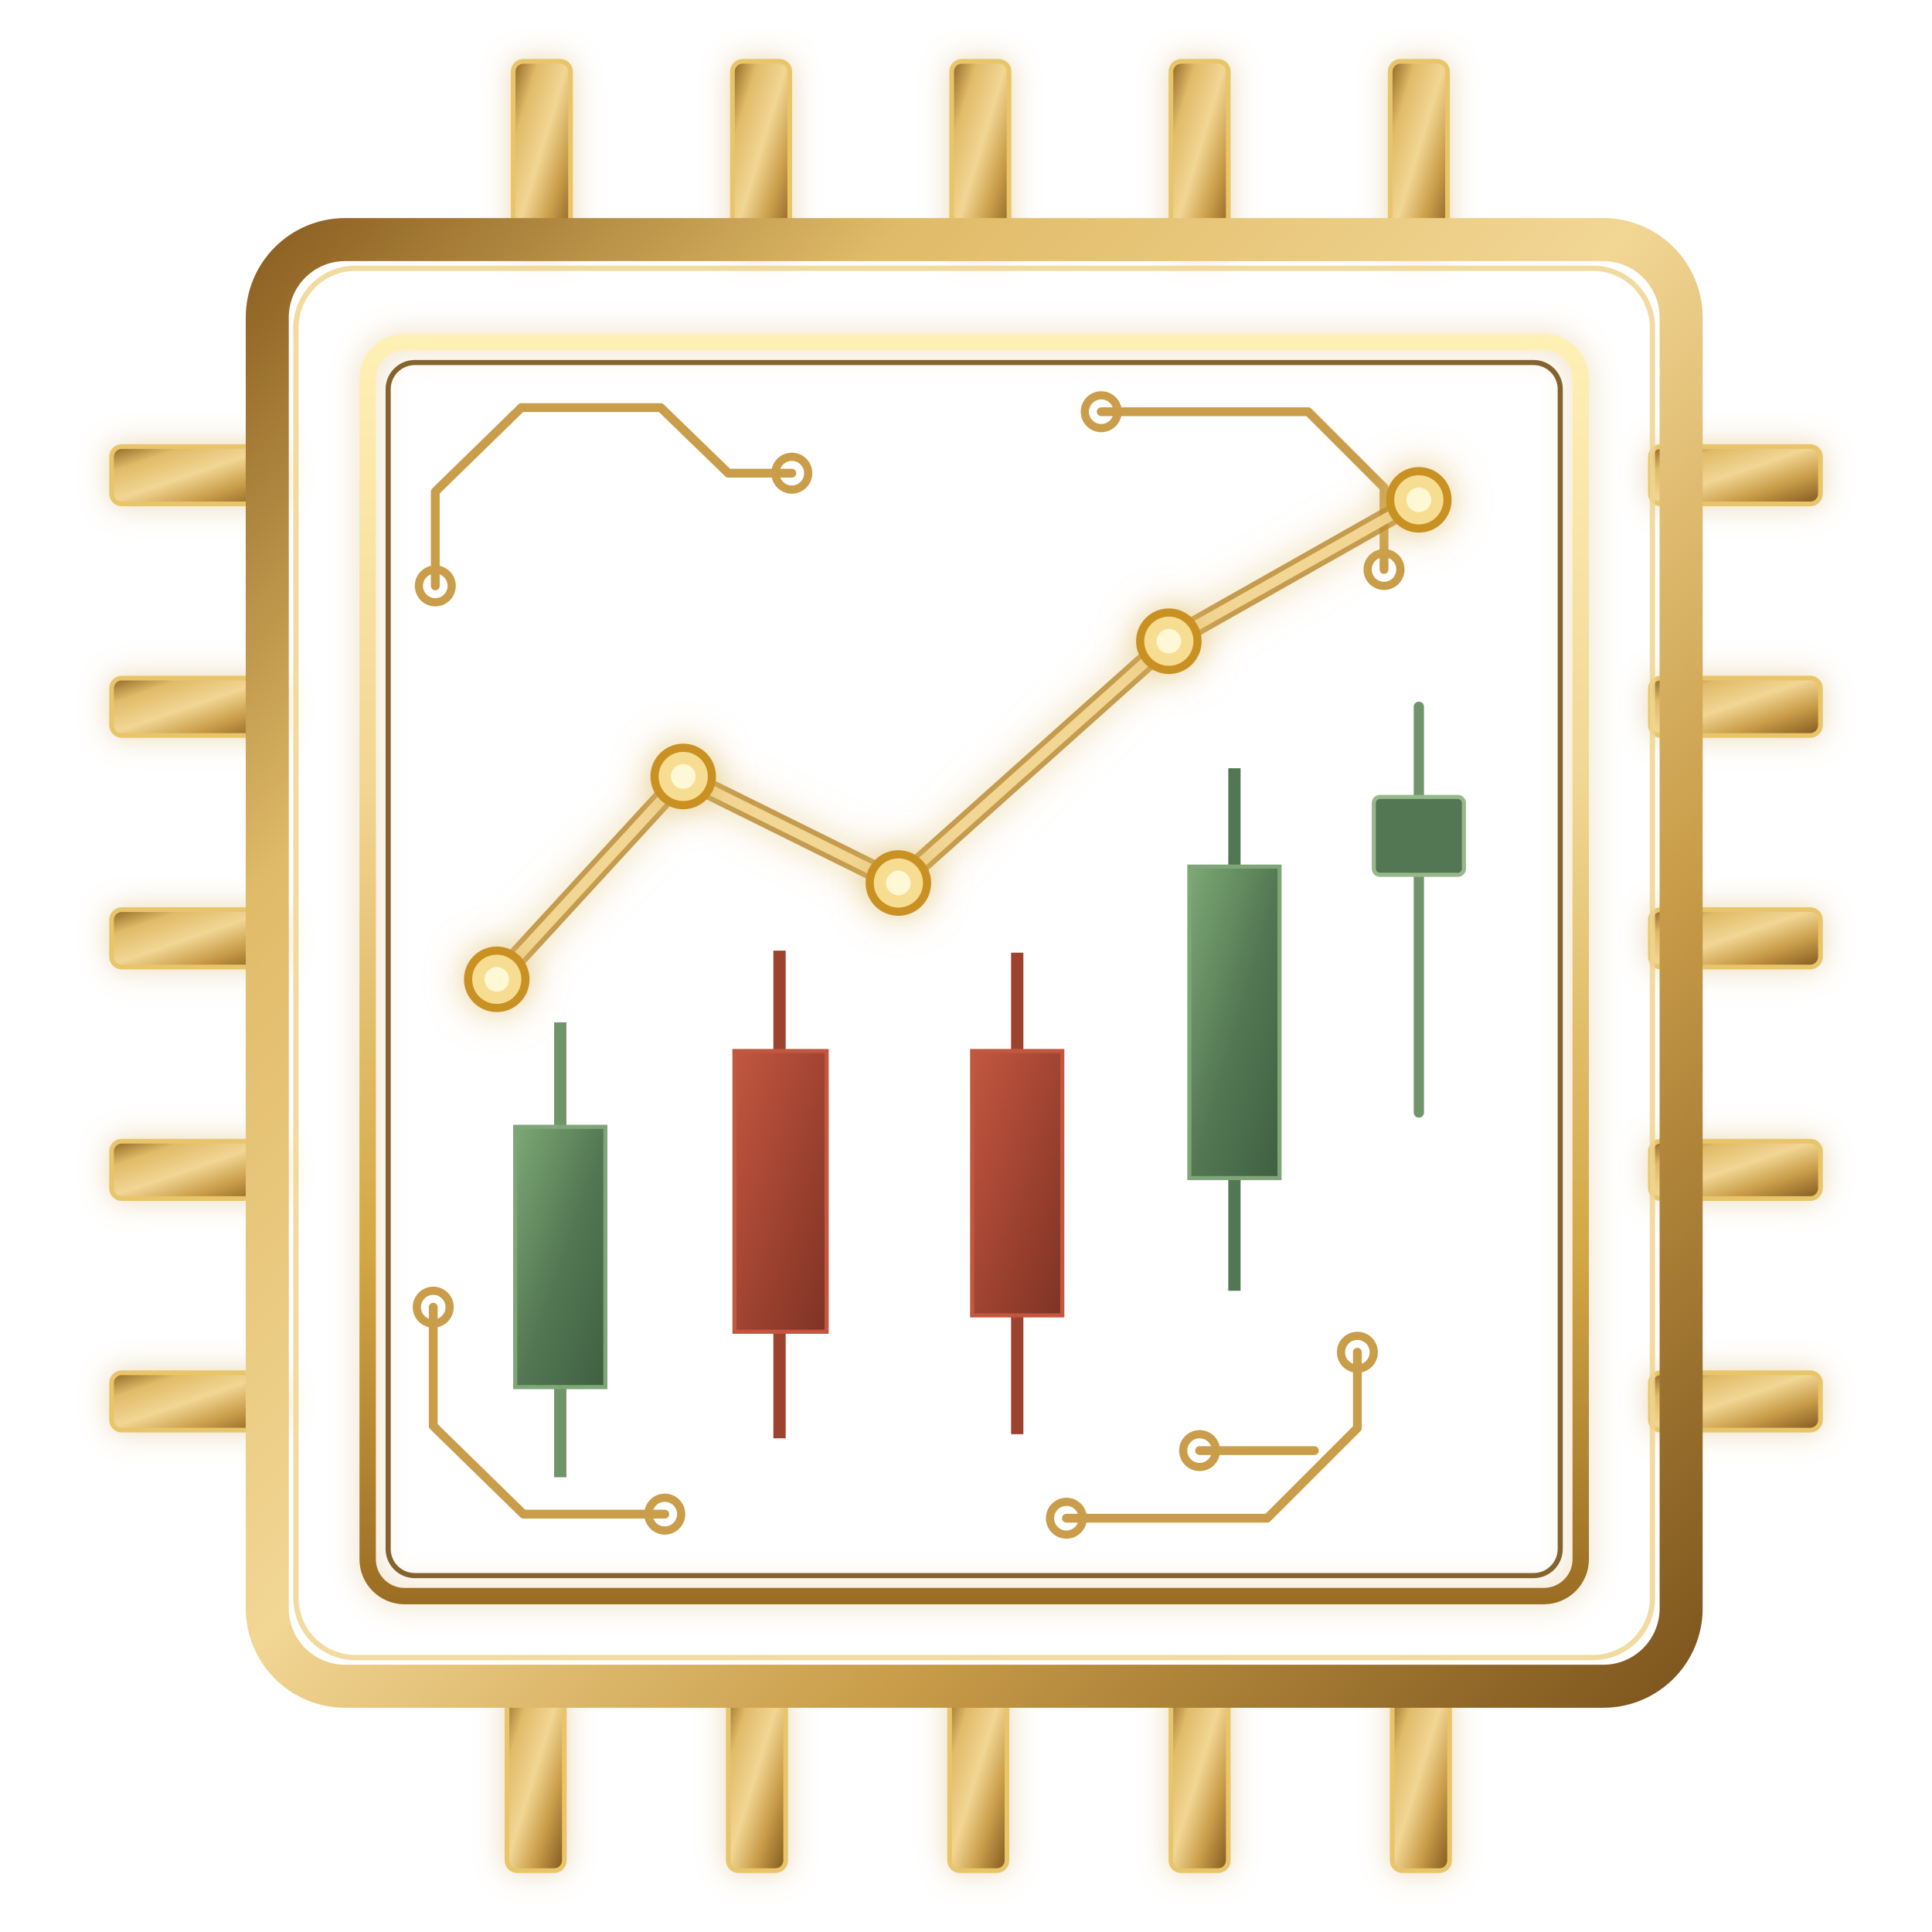
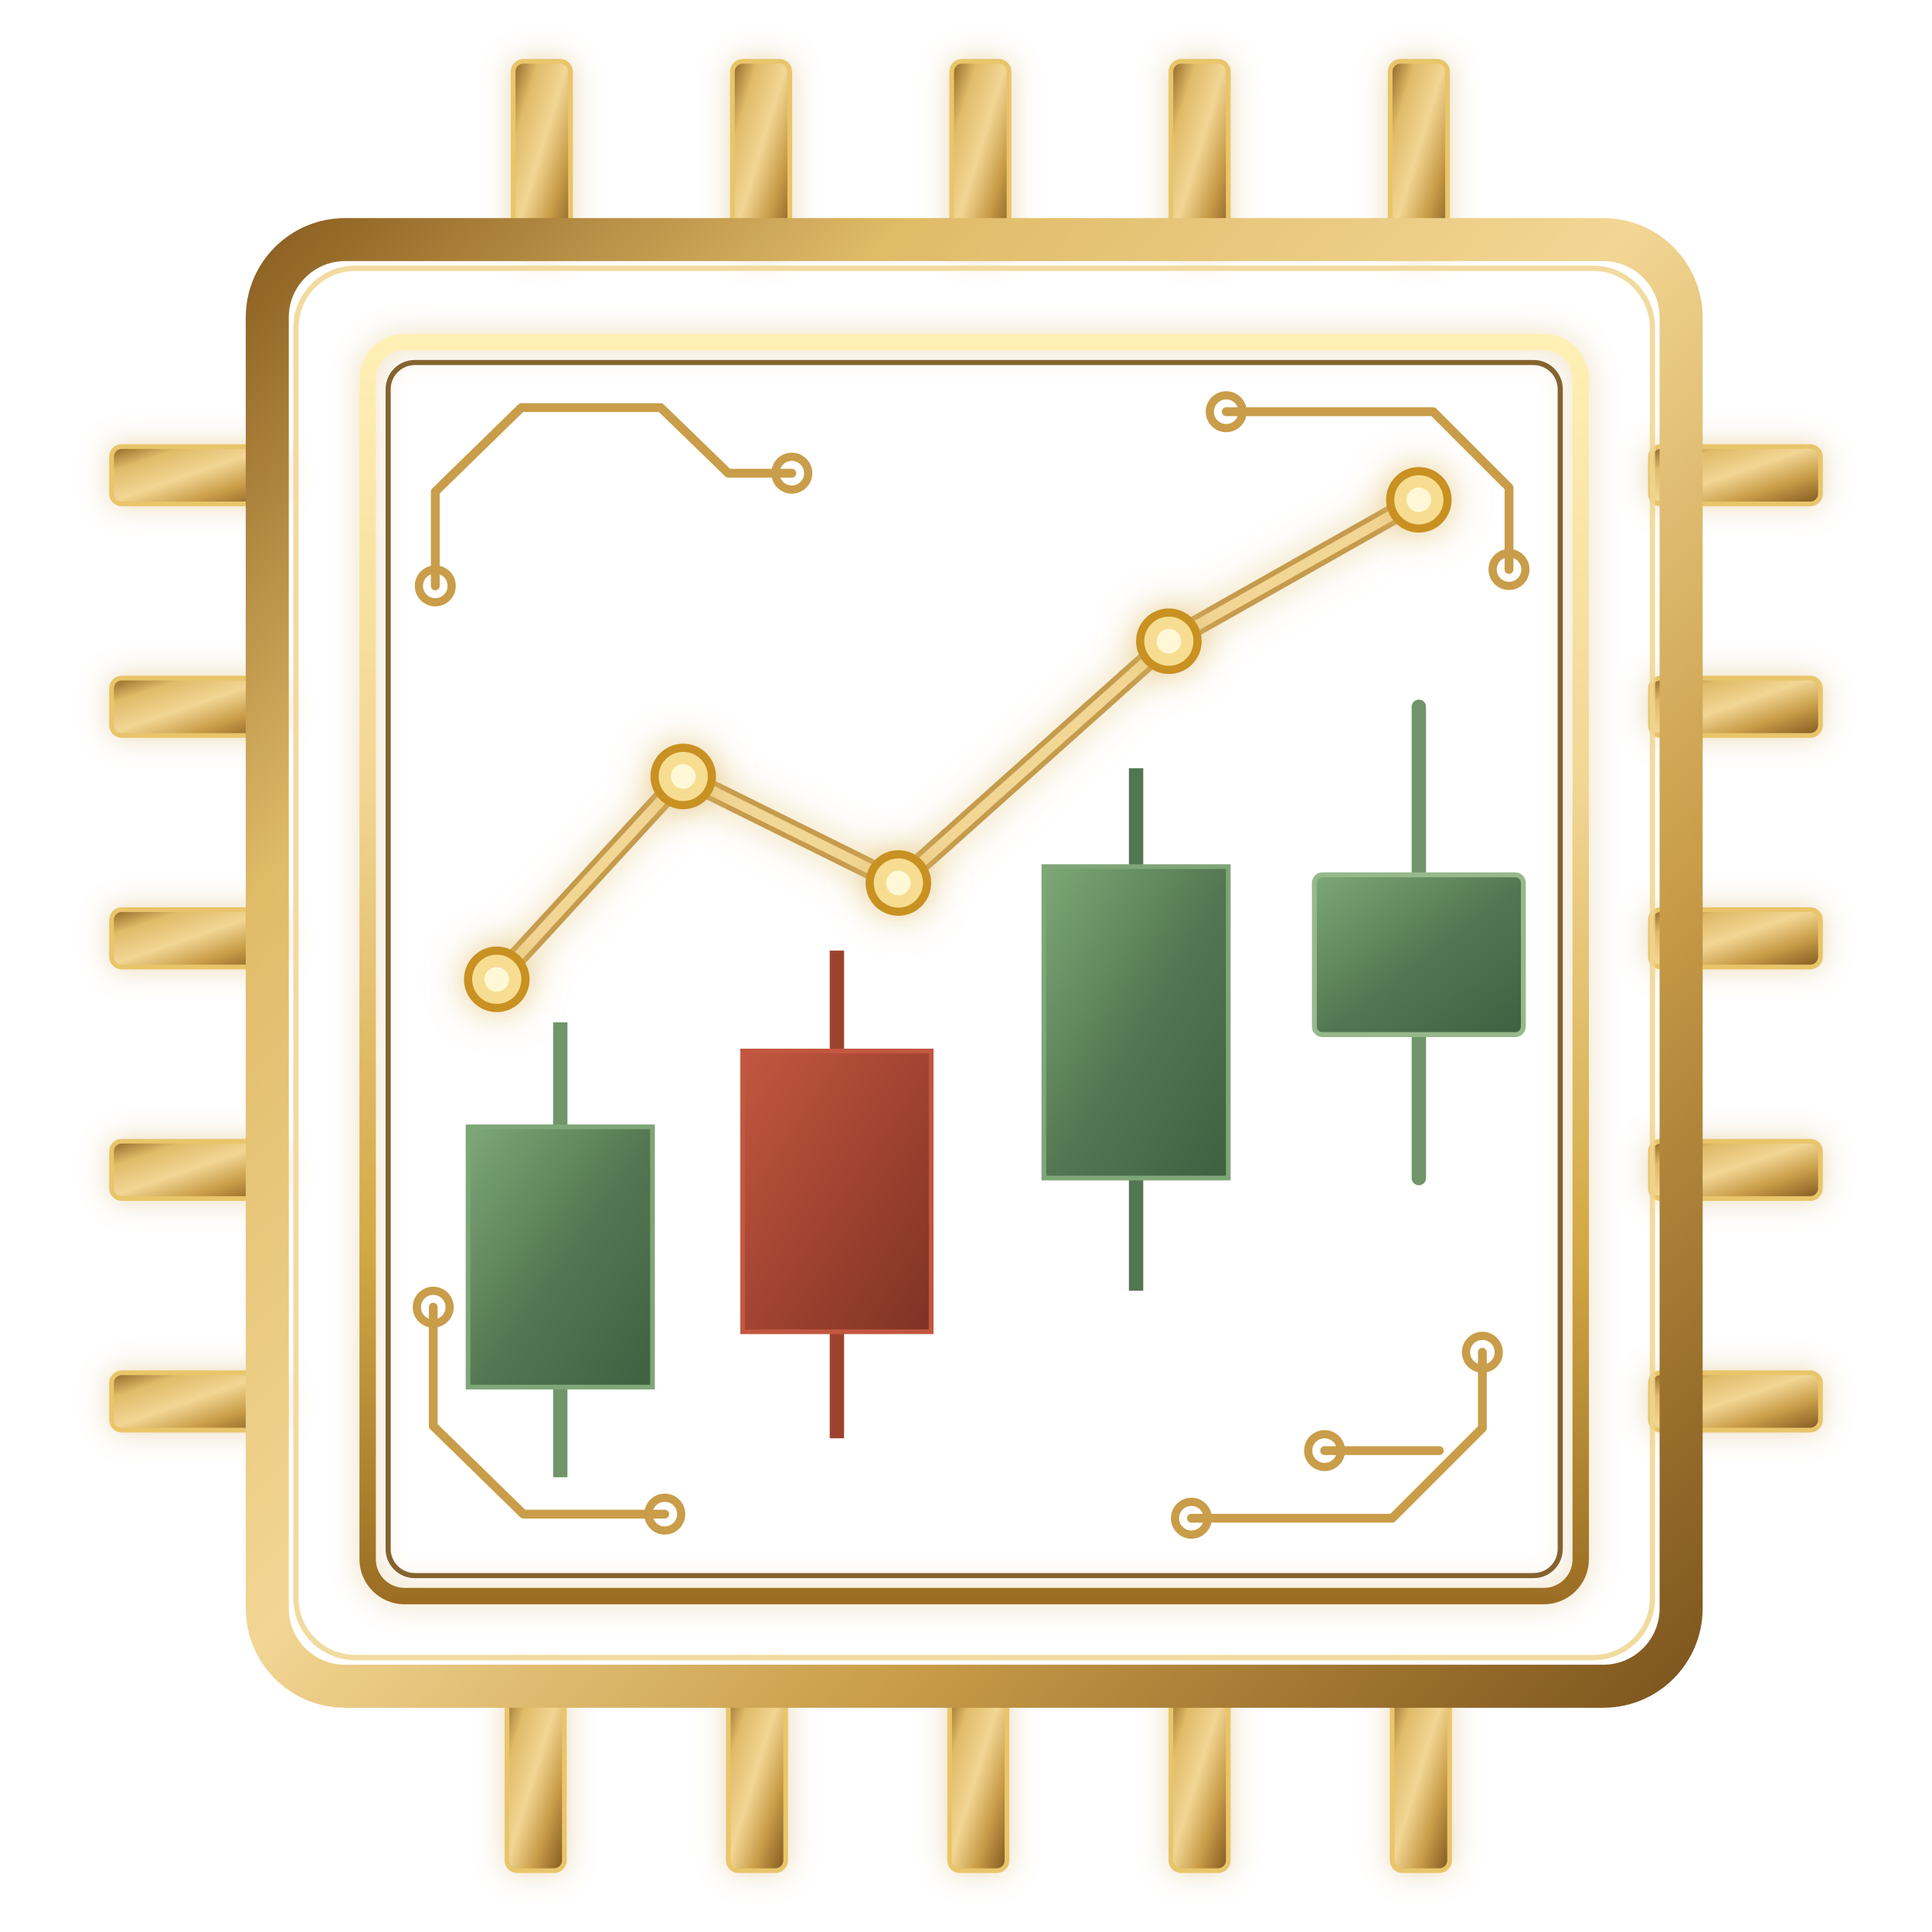
<svg xmlns="http://www.w3.org/2000/svg" width="1254" height="1254" viewBox="0 0 1254 1254" role="img" aria-label="Animated ZeroToExpire icon">
  <defs>
    <linearGradient id="bg" x1="0" y1="0" x2="1" y2="1">
      <stop offset="0" stop-color="#050504" />
      <stop offset="0.55" stop-color="#080705" />
      <stop offset="1" stop-color="#030302" />
    </linearGradient>
    <radialGradient id="halo" cx="50%" cy="46%" r="48%">
      <stop offset="0" stop-color="#8f6528" stop-opacity="0.08" />
      <stop offset="1" stop-color="#000000" stop-opacity="0" />
    </radialGradient>
    <linearGradient id="gold" x1="0" y1="0" x2="1" y2="1">
      <stop offset="0" stop-color="#8d6122" />
      <stop offset="0.22" stop-color="#e0bb68" />
      <stop offset="0.48" stop-color="#f2d694" />
      <stop offset="0.72" stop-color="#c99d49" />
      <stop offset="1" stop-color="#7f561e" />
    </linearGradient>
    <linearGradient id="goldBright" x1="0" y1="0" x2="0" y2="1">
      <stop offset="0" stop-color="#fff0b5" />
      <stop offset="0.35" stop-color="#f2d694" />
      <stop offset="0.72" stop-color="#d3a845" />
      <stop offset="1" stop-color="#9b6d24" />
    </linearGradient>
    <linearGradient id="redCandle" x1="0" y1="0" x2="1" y2="1">
      <stop offset="0" stop-color="#c25740" />
      <stop offset="0.55" stop-color="#9e4230" />
      <stop offset="1" stop-color="#7e3325" />
    </linearGradient>
    <linearGradient id="greenCandle" x1="0" y1="0" x2="1" y2="1">
      <stop offset="0" stop-color="#7da876" />
      <stop offset="0.52" stop-color="#537752" />
      <stop offset="1" stop-color="#3f6041" />
    </linearGradient>
    <filter id="goldGlow" x="-40%" y="-40%" width="180%" height="180%">
      <feGaussianBlur stdDeviation="7" result="blur" />
      <feFlood flood-color="#cfa453" flood-opacity="0.42" result="glow" />
      <feComposite in="glow" in2="blur" operator="in" result="soft" />
      <feMerge>
        <feMergeNode in="soft" />
        <feMergeNode in="SourceGraphic" />
      </feMerge>
    </filter>
    <filter id="nodeGlow" x="-100%" y="-100%" width="300%" height="300%">
      <feGaussianBlur stdDeviation="9" result="blur" />
      <feFlood flood-color="#e0bb68" flood-opacity="0.72" result="glow" />
      <feComposite in="glow" in2="blur" operator="in" result="soft" />
      <feMerge>
        <feMergeNode in="soft" />
        <feMergeNode in="SourceGraphic" />
      </feMerge>
    </filter>
    <filter id="subtleShadow" x="-30%" y="-30%" width="160%" height="160%">
      <feDropShadow dx="0" dy="5" stdDeviation="8" flood-color="#000000" flood-opacity="0.8" />
    </filter>
  </defs>
  <g id="expandedArtwork" transform="translate(72.39 39.80) scale(1.33) translate(-204 -155)">
    <g fill="url(#gold)" stroke="#e9c56a" stroke-width="2.3" filter="url(#goldGlow)">
      <rect x="400" y="155" width="28" height="93" rx="5" />
      <rect x="507" y="155" width="28" height="93" rx="5" />
      <rect x="614" y="155" width="28" height="93" rx="5" />
      <rect x="721" y="155" width="28" height="93" rx="5" />
      <rect x="828" y="155" width="28" height="93" rx="5" />
      <rect x="397" y="947" width="28" height="91" rx="5" />
      <rect x="505" y="947" width="28" height="91" rx="5" />
      <rect x="613" y="947" width="28" height="91" rx="5" />
      <rect x="721" y="947" width="28" height="91" rx="5" />
      <rect x="829" y="947" width="28" height="91" rx="5" />
      <rect x="204" y="343" width="82" height="28" rx="5" />
      <rect x="204" y="456" width="82" height="28" rx="5" />
      <rect x="204" y="569" width="82" height="28" rx="5" />
      <rect x="204" y="682" width="82" height="28" rx="5" />
      <rect x="204" y="795" width="82" height="28" rx="5" />
      <rect x="955" y="343" width="83" height="28" rx="5" />
      <rect x="955" y="456" width="83" height="28" rx="5" />
      <rect x="955" y="569" width="83" height="28" rx="5" />
      <rect x="955" y="682" width="83" height="28" rx="5" />
      <rect x="955" y="795" width="83" height="28" rx="5" />
    </g>
    <g>
      <rect x="280" y="242" width="690" height="706" rx="38" fill="none" stroke="url(#gold)" stroke-width="21" />
      <rect x="294" y="256" width="662" height="678" rx="29" fill="none" stroke="#f0d58f" stroke-width="2.6" opacity="0.85" />
    </g>
    <rect x="329" y="292" width="592" height="612" rx="18" fill="none" stroke="url(#goldBright)" stroke-width="8" filter="url(#goldGlow)" />
    <rect x="339" y="302" width="572" height="592" rx="13" fill="none" stroke="#7f5b25" stroke-width="2.5" opacity="0.95" />
    <g fill="none" stroke="#c99d49" stroke-width="4.3" stroke-linecap="round" stroke-linejoin="round">
      <path d="M362 411 V365 L404 324 H472 L505 356 H536" />
-       <path d="M687 326 H788 L825 363 V403" />
+       <path d="M748 326 H849 L886 363 V403" />
      <path d="M361 763 V821 L405 864 H474" />
-       <path d="M670 866 H768 L812 822 V785" />
-       <path d="M735 833 H791" />
+       <path d="M731 866 H829 L873 822 V785" />
+       <path d="M796 833 H852" />
    </g>
    <g fill="none" stroke="#c99d49" stroke-width="4">
      <circle cx="362" cy="411" r="8" />
      <circle cx="536" cy="356" r="8" />
-       <circle cx="687" cy="326" r="8" />
-       <circle cx="825" cy="403" r="8" />
+       <circle cx="748" cy="326" r="8" />
+       <circle cx="886" cy="403" r="8" />
      <circle cx="361" cy="763" r="8" />
      <circle cx="474" cy="864" r="8" />
-       <circle cx="670" cy="866" r="8" />
-       <circle cx="812" cy="785" r="8" />
-       <circle cx="735" cy="833" r="8" />
+       <circle cx="731" cy="866" r="8" />
+       <circle cx="873" cy="785" r="8" />
+       <circle cx="796" cy="833" r="8" />
    </g>
    <g>
-       <line x1="423" y1="624" x2="423" y2="846" stroke="#6f9569" stroke-width="6" />
-       <rect x="401" y="675" width="44" height="127" fill="url(#greenCandle)" stroke="#7fa678" stroke-width="2" />
-       <line x1="530" y1="589" x2="530" y2="827" stroke="#9e4230" stroke-width="6" />
-       <rect x="508" y="638" width="45" height="137" fill="url(#redCandle)" stroke="#c25740" stroke-width="2" />
-       <line x1="646" y1="590" x2="646" y2="825" stroke="#9e4230" stroke-width="6" />
-       <rect x="624" y="638" width="44" height="129" fill="url(#redCandle)" stroke="#c25740" stroke-width="2" />
-       <line x1="752" y1="500" x2="752" y2="755" stroke="#537752" stroke-width="6" />
-       <rect x="730" y="548" width="44" height="152" fill="url(#greenCandle)" stroke="#7fa678" stroke-width="2" />
+       <line x1="423" y1="624" x2="423" y2="846" stroke="#6f9569" stroke-width="7" />
+       <rect x="378" y="675" width="90" height="127" fill="url(#greenCandle)" stroke="#7fa678" stroke-width="2.3" />
+       <line x1="558" y1="589" x2="558" y2="827" stroke="#9e4230" stroke-width="7" />
+       <rect x="512" y="638" width="92" height="137" fill="url(#redCandle)" stroke="#c25740" stroke-width="2.3" />
+       <line x1="704" y1="500" x2="704" y2="755" stroke="#537752" stroke-width="7" />
+       <rect x="659" y="548" width="90" height="152" fill="url(#greenCandle)" stroke="#7fa678" stroke-width="2.3" />
    </g>
    <polyline points="392,603 483,504 588,556 720,438 842,369" fill="none" stroke="#b88528" stroke-width="10" stroke-linecap="round" stroke-linejoin="round" opacity="0.82" filter="url(#nodeGlow)">
      <animate attributeName="points" dur="4.8s" repeatCount="indefinite" keyTimes="0;0.2;0.4;0.6;0.8;1" values="       392,603 483,504 588,556 720,438 842,369;       392,603 483,504 588,556 720,438 842,454;       392,603 483,504 588,556 720,438 842,421;       392,603 483,504 588,556 720,438 842,349;       392,603 483,504 588,556 720,438 842,482;       392,603 483,504 588,556 720,438 842,369" />
    </polyline>
    <polyline points="392,603 483,504 588,556 720,438 842,369" fill="none" stroke="#f2d694" stroke-width="5" stroke-linecap="round" stroke-linejoin="round">
      <animate attributeName="points" dur="4.8s" repeatCount="indefinite" keyTimes="0;0.2;0.4;0.6;0.8;1" values="       392,603 483,504 588,556 720,438 842,369;       392,603 483,504 588,556 720,438 842,454;       392,603 483,504 588,556 720,438 842,421;       392,603 483,504 588,556 720,438 842,349;       392,603 483,504 588,556 720,438 842,482;       392,603 483,504 588,556 720,438 842,369" />
    </polyline>
    <g filter="url(#nodeGlow)">
      <g fill="#f7dd91" stroke="#c99124" stroke-width="4">
        <circle cx="392" cy="603" r="14" />
        <circle cx="483" cy="504" r="14" />
        <circle cx="588" cy="556" r="14" />
        <circle cx="720" cy="438" r="14" />
      </g>
      <g fill="#fff8d6">
        <circle cx="392" cy="603" r="6" />
        <circle cx="483" cy="504" r="6" />
        <circle cx="588" cy="556" r="6" />
        <circle cx="720" cy="438" r="6" />
      </g>
    </g>
    <g filter="url(#nodeGlow)">
      <circle cx="842" cy="369" r="14" fill="#f7dd91" stroke="#c99124" stroke-width="4">
        <animate attributeName="cy" dur="4.8s" repeatCount="indefinite" values="369;454;421;349;482;369" />
        <animate attributeName="r" dur="4.8s" repeatCount="indefinite" values="14;14.5;14;14.5;14;14" />
      </circle>
      <circle cx="842" cy="369" r="6" fill="#fff8d6">
        <animate attributeName="cy" dur="4.8s" repeatCount="indefinite" values="369;454;421;349;482;369" />
      </circle>
    </g>
    <g id="currentCandle">
-       <line x1="842" y1="470" x2="842" y2="668" stroke="#6f9569" stroke-width="5" stroke-linecap="round">
+       <line x1="842" y1="470" x2="842" y2="700" stroke="#6f9569" stroke-width="7" stroke-linecap="round">
        <animate attributeName="stroke" dur="4.8s" repeatCount="indefinite" keyTimes="0;0.2;0.4;0.6;0.8;1" calcMode="discrete" values="#6f9569;#9e4230;#6f9569;#6f9569;#9e4230;#6f9569" />
      </line>
-       <rect x="820" y="514" width="44" height="38" rx="3" fill="#537752" stroke="#97b88b" stroke-width="2" opacity="1">
-         <animate attributeName="y" dur="4.8s" repeatCount="indefinite" keyTimes="0;0.2;0.4;0.6;0.8;1" values="514;546;551;500;546;514" />
-         <animate attributeName="height" dur="4.8s" repeatCount="indefinite" keyTimes="0;0.2;0.4;0.6;0.8;1" values="38;6;6;52;6;38" />
+       <rect x="791" y="552" width="102" height="78" rx="4" fill="url(#greenCandle)" stroke="#97b88b" stroke-width="2.4" opacity="1">
+         <animate attributeName="y" dur="4.8s" repeatCount="indefinite" keyTimes="0;0.2;0.4;0.6;0.8;1" values="552;630;596;520;630;552" />
+         <animate attributeName="height" dur="4.8s" repeatCount="indefinite" keyTimes="0;0.2;0.4;0.6;0.8;1" values="78;1;34;110;1;78" />
        <animate attributeName="opacity" dur="4.8s" repeatCount="indefinite" keyTimes="0;0.2;0.4;0.6;0.8;1" calcMode="discrete" values="1;0;1;1;0;1" />
      </rect>
-       <rect x="820" y="552" width="44" height="6" rx="3" fill="#9e4230" stroke="#c25740" stroke-width="2" opacity="0">
-         <animate attributeName="y" dur="4.8s" repeatCount="indefinite" keyTimes="0;0.2;0.4;0.6;0.8;1" values="552;552;552;552;552;552" />
-         <animate attributeName="height" dur="4.8s" repeatCount="indefinite" keyTimes="0;0.2;0.4;0.6;0.8;1" values="6;23;6;6;43;6" />
+       <rect x="791" y="630" width="102" height="1" rx="4" fill="url(#redCandle)" stroke="#d06149" stroke-width="2.4" opacity="0">
+         <animate attributeName="height" dur="4.8s" repeatCount="indefinite" keyTimes="0;0.2;0.4;0.6;0.8;1" values="1;48;1;1;60;1" />
        <animate attributeName="opacity" dur="4.8s" repeatCount="indefinite" keyTimes="0;0.2;0.4;0.6;0.8;1" calcMode="discrete" values="0;1;0;0;1;0" />
      </rect>
    </g>
  </g>
</svg>
